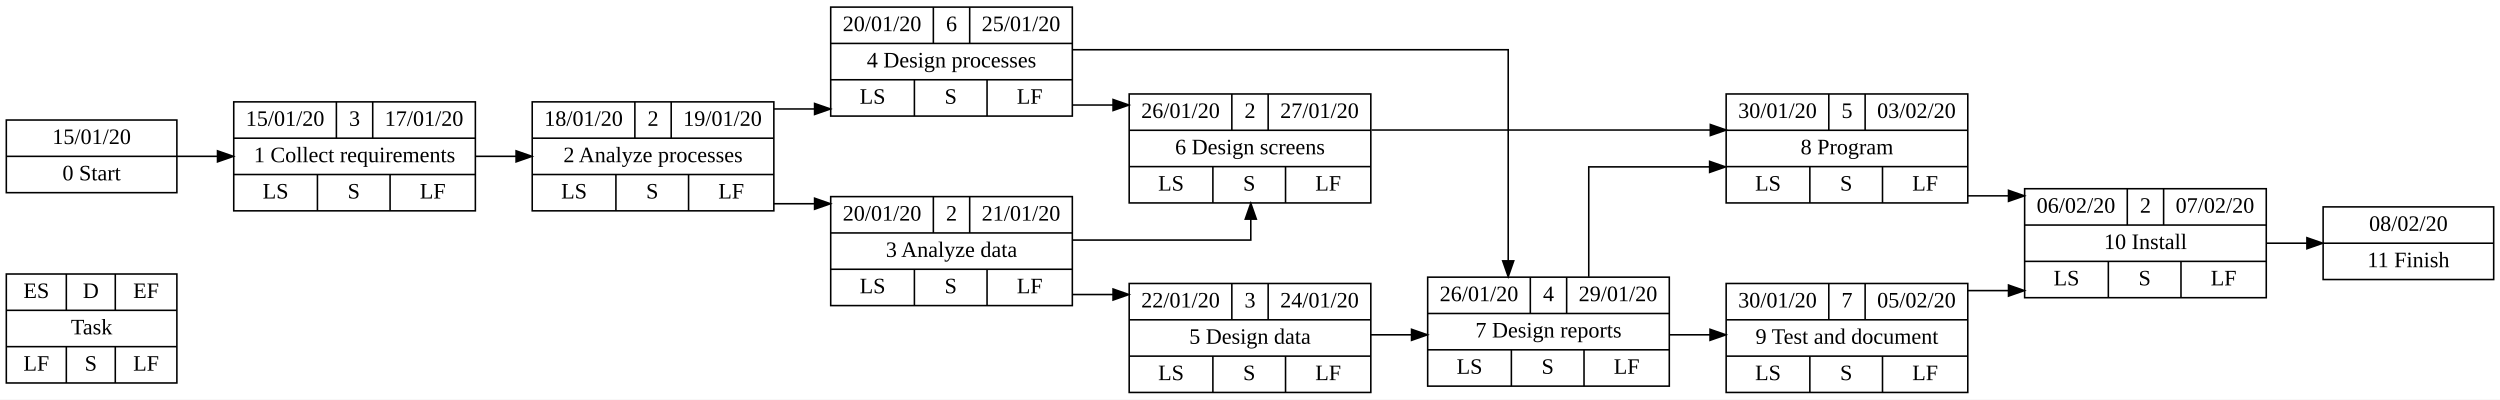
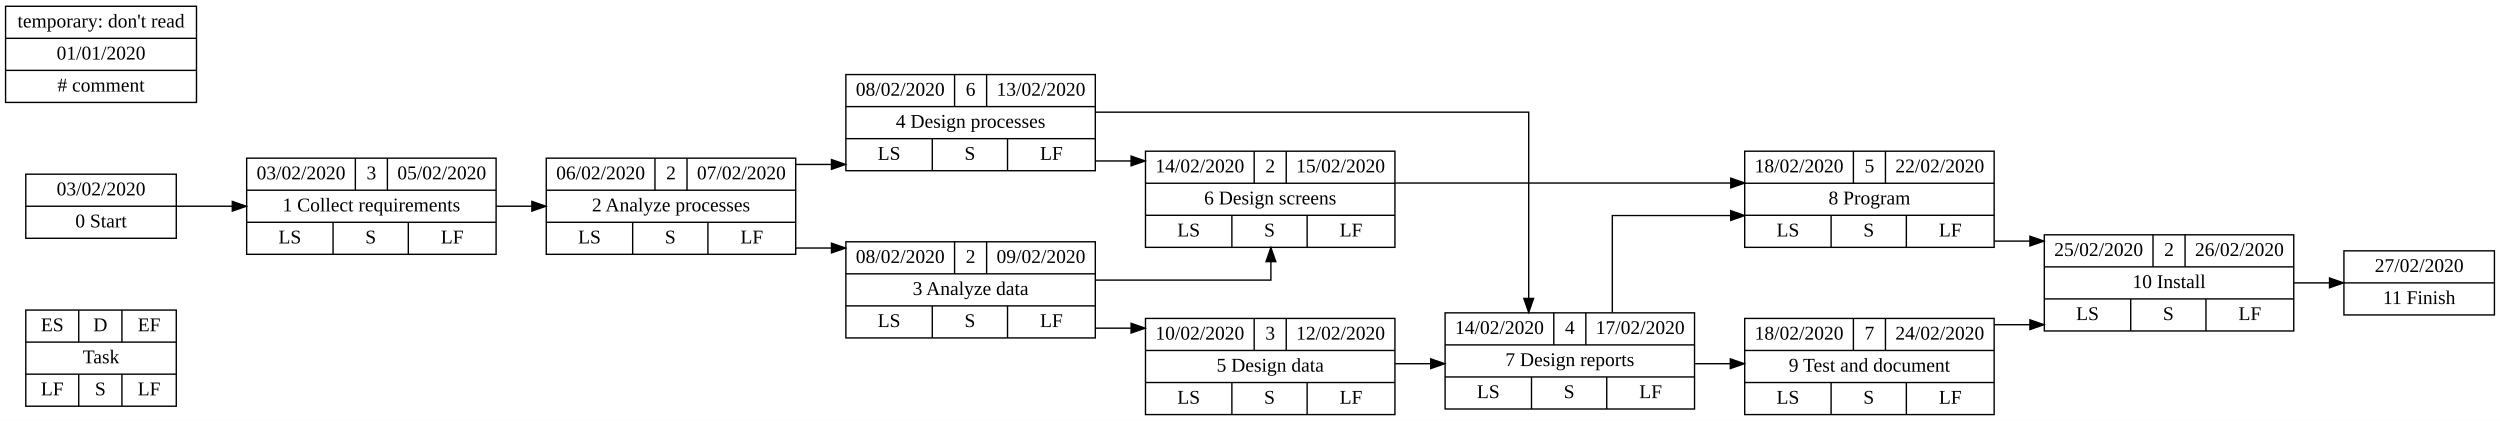
- <svg xmlns="http://www.w3.org/2000/svg" width="1583pt" height="253pt" viewBox="0.00 0.00 1583.00 253.00">
-   <g id="graph0" class="graph" transform="scale(1 1) rotate(0) translate(4 249)">
-     <polygon fill="white" stroke="none" points="-4,4 -4,-249 1579,-249 1579,4 -4,4" />
+ <svg xmlns="http://www.w3.org/2000/svg" width="1794pt" height="302pt" viewBox="0.00 0.00 1794.00 302.00">
+   <g id="graph0" class="graph" transform="scale(1 1) rotate(0) translate(4 298)">
+     <polygon fill="white" stroke="none" points="-4,4 -4,-298 1790,-298 1790,4 -4,4" />
    <g id="node1" class="node">
-       <polygon fill="none" stroke="black" points="0,-6.5 0,-75.5 108,-75.5 108,-6.5 0,-6.5" />
-       <text text-anchor="middle" x="19" y="-60.3" font-family="Times New Roman,serif" font-size="14.00">ES</text>
-       <polyline fill="none" stroke="black" points="38,-52.5 38,-75.5 " />
-       <text text-anchor="middle" x="53.5" y="-60.3" font-family="Times New Roman,serif" font-size="14.00">D</text>
-       <polyline fill="none" stroke="black" points="69,-52.5 69,-75.5 " />
-       <text text-anchor="middle" x="88.5" y="-60.3" font-family="Times New Roman,serif" font-size="14.00">EF</text>
-       <polyline fill="none" stroke="black" points="0,-52.5 108,-52.5 " />
-       <text text-anchor="middle" x="54" y="-37.3" font-family="Times New Roman,serif" font-size="14.00">Task</text>
-       <polyline fill="none" stroke="black" points="0,-29.5 108,-29.5 " />
-       <text text-anchor="middle" x="19" y="-14.3" font-family="Times New Roman,serif" font-size="14.00">LF</text>
-       <polyline fill="none" stroke="black" points="38,-6.5 38,-29.5 " />
-       <text text-anchor="middle" x="53.5" y="-14.3" font-family="Times New Roman,serif" font-size="14.00">S</text>
-       <polyline fill="none" stroke="black" points="69,-6.5 69,-29.5 " />
-       <text text-anchor="middle" x="88.5" y="-14.3" font-family="Times New Roman,serif" font-size="14.00">LF</text>
+       <polygon fill="none" stroke="black" points="14.5,-6.5 14.5,-75.5 122.5,-75.5 122.5,-6.5 14.5,-6.5" />
+       <text text-anchor="middle" x="33.5" y="-60.3" font-family="Times New Roman,serif" font-size="14.00">ES</text>
+       <polyline fill="none" stroke="black" points="52.5,-52.5 52.5,-75.5 " />
+       <text text-anchor="middle" x="68" y="-60.3" font-family="Times New Roman,serif" font-size="14.00">D</text>
+       <polyline fill="none" stroke="black" points="83.5,-52.5 83.5,-75.5 " />
+       <text text-anchor="middle" x="103" y="-60.3" font-family="Times New Roman,serif" font-size="14.00">EF</text>
+       <polyline fill="none" stroke="black" points="14.5,-52.5 122.5,-52.5 " />
+       <text text-anchor="middle" x="68.5" y="-37.3" font-family="Times New Roman,serif" font-size="14.00">Task</text>
+       <polyline fill="none" stroke="black" points="14.5,-29.5 122.5,-29.5 " />
+       <text text-anchor="middle" x="33.5" y="-14.3" font-family="Times New Roman,serif" font-size="14.00">LF</text>
+       <polyline fill="none" stroke="black" points="52.5,-6.5 52.5,-29.5 " />
+       <text text-anchor="middle" x="68" y="-14.3" font-family="Times New Roman,serif" font-size="14.00">S</text>
+       <polyline fill="none" stroke="black" points="83.5,-6.5 83.5,-29.5 " />
+       <text text-anchor="middle" x="103" y="-14.3" font-family="Times New Roman,serif" font-size="14.00">LF</text>
    </g>
    <g id="node2" class="node">
-       <polygon fill="none" stroke="black" points="0,-127 0,-173 108,-173 108,-127 0,-127" />
-       <text text-anchor="middle" x="54" y="-157.8" font-family="Times New Roman,serif" font-size="14.00">15/01/20</text>
-       <polyline fill="none" stroke="black" points="0,-150 108,-150 " />
-       <text text-anchor="middle" x="54" y="-134.8" font-family="Times New Roman,serif" font-size="14.00">0 Start</text>
+       <polygon fill="none" stroke="black" points="14.5,-127 14.5,-173 122.5,-173 122.5,-127 14.5,-127" />
+       <text text-anchor="middle" x="68.5" y="-157.8" font-family="Times New Roman,serif" font-size="14.00">03/02/2020</text>
+       <polyline fill="none" stroke="black" points="14.5,-150 122.5,-150 " />
+       <text text-anchor="middle" x="68.5" y="-134.8" font-family="Times New Roman,serif" font-size="14.00">0 Start</text>
    </g>
    <g id="node3" class="node">
-       <polygon fill="none" stroke="black" points="144,-115.5 144,-184.5 297,-184.5 297,-115.5 144,-115.5" />
-       <text text-anchor="middle" x="176.5" y="-169.3" font-family="Times New Roman,serif" font-size="14.00">15/01/20</text>
-       <polyline fill="none" stroke="black" points="209,-161.5 209,-184.5 " />
-       <text text-anchor="middle" x="220.5" y="-169.3" font-family="Times New Roman,serif" font-size="14.00">3</text>
-       <polyline fill="none" stroke="black" points="232,-161.5 232,-184.5 " />
-       <text text-anchor="middle" x="264.5" y="-169.3" font-family="Times New Roman,serif" font-size="14.00">17/01/20</text>
-       <polyline fill="none" stroke="black" points="144,-161.5 297,-161.5 " />
-       <text text-anchor="middle" x="220.5" y="-146.3" font-family="Times New Roman,serif" font-size="14.00">1 Collect requirements</text>
-       <polyline fill="none" stroke="black" points="144,-138.5 297,-138.5 " />
-       <text text-anchor="middle" x="170.5" y="-123.3" font-family="Times New Roman,serif" font-size="14.00">LS</text>
-       <polyline fill="none" stroke="black" points="197,-115.5 197,-138.5 " />
-       <text text-anchor="middle" x="220" y="-123.3" font-family="Times New Roman,serif" font-size="14.00">S</text>
-       <polyline fill="none" stroke="black" points="243,-115.5 243,-138.5 " />
-       <text text-anchor="middle" x="270" y="-123.3" font-family="Times New Roman,serif" font-size="14.00">LF</text>
+       <polygon fill="none" stroke="black" points="173,-115.5 173,-184.5 352,-184.5 352,-115.5 173,-115.5" />
+       <text text-anchor="middle" x="212" y="-169.3" font-family="Times New Roman,serif" font-size="14.00">03/02/2020</text>
+       <polyline fill="none" stroke="black" points="251,-161.5 251,-184.5 " />
+       <text text-anchor="middle" x="262.5" y="-169.3" font-family="Times New Roman,serif" font-size="14.00">3</text>
+       <polyline fill="none" stroke="black" points="274,-161.5 274,-184.5 " />
+       <text text-anchor="middle" x="313" y="-169.3" font-family="Times New Roman,serif" font-size="14.00">05/02/2020</text>
+       <polyline fill="none" stroke="black" points="173,-161.5 352,-161.5 " />
+       <text text-anchor="middle" x="262.5" y="-146.3" font-family="Times New Roman,serif" font-size="14.00">1 Collect requirements</text>
+       <polyline fill="none" stroke="black" points="173,-138.5 352,-138.5 " />
+       <text text-anchor="middle" x="204" y="-123.3" font-family="Times New Roman,serif" font-size="14.00">LS</text>
+       <polyline fill="none" stroke="black" points="235,-115.5 235,-138.5 " />
+       <text text-anchor="middle" x="262" y="-123.3" font-family="Times New Roman,serif" font-size="14.00">S</text>
+       <polyline fill="none" stroke="black" points="289,-115.5 289,-138.5 " />
+       <text text-anchor="middle" x="320.5" y="-123.3" font-family="Times New Roman,serif" font-size="14.00">LF</text>
    </g>
    <g id="edge1" class="edge">
-       <path fill="none" stroke="black" d="M108.058,-150C108.058,-150 133.73,-150 133.73,-150" />
-       <polygon fill="black" stroke="black" points="133.73,-153.5 143.73,-150 133.73,-146.5 133.73,-153.5" />
+       <path fill="none" stroke="black" d="M122.54,-150C122.54,-150 162.699,-150 162.699,-150" />
+       <polygon fill="black" stroke="black" points="162.699,-153.5 172.699,-150 162.698,-146.5 162.699,-153.5" />
    </g>
    <g id="node4" class="node">
-       <polygon fill="none" stroke="black" points="333,-115.5 333,-184.5 486,-184.5 486,-115.5 333,-115.5" />
-       <text text-anchor="middle" x="365.5" y="-169.3" font-family="Times New Roman,serif" font-size="14.00">18/01/20</text>
-       <polyline fill="none" stroke="black" points="398,-161.5 398,-184.5 " />
-       <text text-anchor="middle" x="409.5" y="-169.3" font-family="Times New Roman,serif" font-size="14.00">2</text>
-       <polyline fill="none" stroke="black" points="421,-161.5 421,-184.5 " />
-       <text text-anchor="middle" x="453.5" y="-169.3" font-family="Times New Roman,serif" font-size="14.00">19/01/20</text>
-       <polyline fill="none" stroke="black" points="333,-161.5 486,-161.5 " />
-       <text text-anchor="middle" x="409.5" y="-146.3" font-family="Times New Roman,serif" font-size="14.00">2 Analyze processes</text>
-       <polyline fill="none" stroke="black" points="333,-138.5 486,-138.5 " />
-       <text text-anchor="middle" x="359.5" y="-123.3" font-family="Times New Roman,serif" font-size="14.00">LS</text>
-       <polyline fill="none" stroke="black" points="386,-115.5 386,-138.5 " />
-       <text text-anchor="middle" x="409" y="-123.3" font-family="Times New Roman,serif" font-size="14.00">S</text>
-       <polyline fill="none" stroke="black" points="432,-115.5 432,-138.5 " />
-       <text text-anchor="middle" x="459" y="-123.3" font-family="Times New Roman,serif" font-size="14.00">LF</text>
+       <polygon fill="none" stroke="black" points="388,-115.5 388,-184.5 567,-184.5 567,-115.5 388,-115.5" />
+       <text text-anchor="middle" x="427" y="-169.3" font-family="Times New Roman,serif" font-size="14.00">06/02/2020</text>
+       <polyline fill="none" stroke="black" points="466,-161.5 466,-184.5 " />
+       <text text-anchor="middle" x="477.5" y="-169.3" font-family="Times New Roman,serif" font-size="14.00">2</text>
+       <polyline fill="none" stroke="black" points="489,-161.5 489,-184.5 " />
+       <text text-anchor="middle" x="528" y="-169.3" font-family="Times New Roman,serif" font-size="14.00">07/02/2020</text>
+       <polyline fill="none" stroke="black" points="388,-161.5 567,-161.5 " />
+       <text text-anchor="middle" x="477.5" y="-146.3" font-family="Times New Roman,serif" font-size="14.00">2 Analyze processes</text>
+       <polyline fill="none" stroke="black" points="388,-138.5 567,-138.5 " />
+       <text text-anchor="middle" x="419" y="-123.3" font-family="Times New Roman,serif" font-size="14.00">LS</text>
+       <polyline fill="none" stroke="black" points="450,-115.5 450,-138.5 " />
+       <text text-anchor="middle" x="477" y="-123.3" font-family="Times New Roman,serif" font-size="14.00">S</text>
+       <polyline fill="none" stroke="black" points="504,-115.5 504,-138.5 " />
+       <text text-anchor="middle" x="535.5" y="-123.3" font-family="Times New Roman,serif" font-size="14.00">LF</text>
    </g>
    <g id="edge2" class="edge">
-       <path fill="none" stroke="black" d="M297.101,-150C297.101,-150 322.79,-150 322.79,-150" />
-       <polygon fill="black" stroke="black" points="322.79,-153.5 332.79,-150 322.79,-146.5 322.79,-153.5" />
+       <path fill="none" stroke="black" d="M352.123,-150C352.123,-150 377.677,-150 377.677,-150" />
+       <polygon fill="black" stroke="black" points="377.677,-153.5 387.677,-150 377.677,-146.5 377.677,-153.5" />
    </g>
    <g id="node5" class="node">
-       <polygon fill="none" stroke="black" points="522,-55.5 522,-124.5 675,-124.5 675,-55.5 522,-55.5" />
-       <text text-anchor="middle" x="554.5" y="-109.3" font-family="Times New Roman,serif" font-size="14.00">20/01/20</text>
-       <polyline fill="none" stroke="black" points="587,-101.5 587,-124.5 " />
-       <text text-anchor="middle" x="598.5" y="-109.3" font-family="Times New Roman,serif" font-size="14.00">2</text>
-       <polyline fill="none" stroke="black" points="610,-101.5 610,-124.5 " />
-       <text text-anchor="middle" x="642.5" y="-109.3" font-family="Times New Roman,serif" font-size="14.00">21/01/20</text>
-       <polyline fill="none" stroke="black" points="522,-101.5 675,-101.5 " />
-       <text text-anchor="middle" x="598.5" y="-86.3" font-family="Times New Roman,serif" font-size="14.00">3 Analyze data</text>
-       <polyline fill="none" stroke="black" points="522,-78.5 675,-78.5 " />
-       <text text-anchor="middle" x="548.5" y="-63.3" font-family="Times New Roman,serif" font-size="14.00">LS</text>
-       <polyline fill="none" stroke="black" points="575,-55.5 575,-78.5 " />
-       <text text-anchor="middle" x="598" y="-63.3" font-family="Times New Roman,serif" font-size="14.00">S</text>
-       <polyline fill="none" stroke="black" points="621,-55.5 621,-78.5 " />
-       <text text-anchor="middle" x="648" y="-63.3" font-family="Times New Roman,serif" font-size="14.00">LF</text>
+       <polygon fill="none" stroke="black" points="603,-55.5 603,-124.5 782,-124.5 782,-55.5 603,-55.5" />
+       <text text-anchor="middle" x="642" y="-109.3" font-family="Times New Roman,serif" font-size="14.00">08/02/2020</text>
+       <polyline fill="none" stroke="black" points="681,-101.5 681,-124.5 " />
+       <text text-anchor="middle" x="692.5" y="-109.3" font-family="Times New Roman,serif" font-size="14.00">2</text>
+       <polyline fill="none" stroke="black" points="704,-101.5 704,-124.5 " />
+       <text text-anchor="middle" x="743" y="-109.3" font-family="Times New Roman,serif" font-size="14.00">09/02/2020</text>
+       <polyline fill="none" stroke="black" points="603,-101.5 782,-101.5 " />
+       <text text-anchor="middle" x="692.5" y="-86.3" font-family="Times New Roman,serif" font-size="14.00">3 Analyze data</text>
+       <polyline fill="none" stroke="black" points="603,-78.5 782,-78.5 " />
+       <text text-anchor="middle" x="634" y="-63.3" font-family="Times New Roman,serif" font-size="14.00">LS</text>
+       <polyline fill="none" stroke="black" points="665,-55.5 665,-78.5 " />
+       <text text-anchor="middle" x="692" y="-63.3" font-family="Times New Roman,serif" font-size="14.00">S</text>
+       <polyline fill="none" stroke="black" points="719,-55.5 719,-78.5 " />
+       <text text-anchor="middle" x="750.5" y="-63.3" font-family="Times New Roman,serif" font-size="14.00">LF</text>
    </g>
    <g id="edge3" class="edge">
-       <path fill="none" stroke="black" d="M486.101,-120C486.101,-120 511.79,-120 511.79,-120" />
-       <polygon fill="black" stroke="black" points="511.79,-123.5 521.79,-120 511.79,-116.5 511.79,-123.5" />
+       <path fill="none" stroke="black" d="M567.123,-120C567.123,-120 592.677,-120 592.677,-120" />
+       <polygon fill="black" stroke="black" points="592.677,-123.5 602.677,-120 592.677,-116.5 592.677,-123.5" />
    </g>
    <g id="node6" class="node">
-       <polygon fill="none" stroke="black" points="522,-175.5 522,-244.5 675,-244.5 675,-175.5 522,-175.5" />
-       <text text-anchor="middle" x="554.5" y="-229.3" font-family="Times New Roman,serif" font-size="14.00">20/01/20</text>
-       <polyline fill="none" stroke="black" points="587,-221.5 587,-244.5 " />
-       <text text-anchor="middle" x="598.5" y="-229.3" font-family="Times New Roman,serif" font-size="14.00">6</text>
-       <polyline fill="none" stroke="black" points="610,-221.5 610,-244.5 " />
-       <text text-anchor="middle" x="642.5" y="-229.3" font-family="Times New Roman,serif" font-size="14.00">25/01/20</text>
-       <polyline fill="none" stroke="black" points="522,-221.5 675,-221.5 " />
-       <text text-anchor="middle" x="598.5" y="-206.3" font-family="Times New Roman,serif" font-size="14.00">4 Design processes</text>
-       <polyline fill="none" stroke="black" points="522,-198.5 675,-198.5 " />
-       <text text-anchor="middle" x="548.5" y="-183.3" font-family="Times New Roman,serif" font-size="14.00">LS</text>
-       <polyline fill="none" stroke="black" points="575,-175.5 575,-198.5 " />
-       <text text-anchor="middle" x="598" y="-183.3" font-family="Times New Roman,serif" font-size="14.00">S</text>
-       <polyline fill="none" stroke="black" points="621,-175.5 621,-198.5 " />
-       <text text-anchor="middle" x="648" y="-183.3" font-family="Times New Roman,serif" font-size="14.00">LF</text>
+       <polygon fill="none" stroke="black" points="603,-175.5 603,-244.5 782,-244.5 782,-175.5 603,-175.5" />
+       <text text-anchor="middle" x="642" y="-229.3" font-family="Times New Roman,serif" font-size="14.00">08/02/2020</text>
+       <polyline fill="none" stroke="black" points="681,-221.5 681,-244.5 " />
+       <text text-anchor="middle" x="692.5" y="-229.3" font-family="Times New Roman,serif" font-size="14.00">6</text>
+       <polyline fill="none" stroke="black" points="704,-221.5 704,-244.5 " />
+       <text text-anchor="middle" x="743" y="-229.3" font-family="Times New Roman,serif" font-size="14.00">13/02/2020</text>
+       <polyline fill="none" stroke="black" points="603,-221.5 782,-221.5 " />
+       <text text-anchor="middle" x="692.5" y="-206.3" font-family="Times New Roman,serif" font-size="14.00">4 Design processes</text>
+       <polyline fill="none" stroke="black" points="603,-198.5 782,-198.5 " />
+       <text text-anchor="middle" x="634" y="-183.3" font-family="Times New Roman,serif" font-size="14.00">LS</text>
+       <polyline fill="none" stroke="black" points="665,-175.5 665,-198.5 " />
+       <text text-anchor="middle" x="692" y="-183.3" font-family="Times New Roman,serif" font-size="14.00">S</text>
+       <polyline fill="none" stroke="black" points="719,-175.5 719,-198.5 " />
+       <text text-anchor="middle" x="750.5" y="-183.3" font-family="Times New Roman,serif" font-size="14.00">LF</text>
    </g>
    <g id="edge4" class="edge">
-       <path fill="none" stroke="black" d="M486.101,-180C486.101,-180 511.79,-180 511.79,-180" />
-       <polygon fill="black" stroke="black" points="511.79,-183.5 521.79,-180 511.79,-176.5 511.79,-183.5" />
+       <path fill="none" stroke="black" d="M567.123,-180C567.123,-180 592.677,-180 592.677,-180" />
+       <polygon fill="black" stroke="black" points="592.677,-183.5 602.677,-180 592.677,-176.5 592.677,-183.5" />
    </g>
    <g id="node7" class="node">
-       <polygon fill="none" stroke="black" points="711,-0.5 711,-69.5 864,-69.5 864,-0.5 711,-0.5" />
-       <text text-anchor="middle" x="743.5" y="-54.3" font-family="Times New Roman,serif" font-size="14.00">22/01/20</text>
-       <polyline fill="none" stroke="black" points="776,-46.5 776,-69.5 " />
-       <text text-anchor="middle" x="787.5" y="-54.3" font-family="Times New Roman,serif" font-size="14.00">3</text>
-       <polyline fill="none" stroke="black" points="799,-46.5 799,-69.5 " />
-       <text text-anchor="middle" x="831.5" y="-54.3" font-family="Times New Roman,serif" font-size="14.00">24/01/20</text>
-       <polyline fill="none" stroke="black" points="711,-46.5 864,-46.5 " />
-       <text text-anchor="middle" x="787.5" y="-31.3" font-family="Times New Roman,serif" font-size="14.00">5 Design data</text>
-       <polyline fill="none" stroke="black" points="711,-23.5 864,-23.5 " />
-       <text text-anchor="middle" x="737.5" y="-8.3" font-family="Times New Roman,serif" font-size="14.00">LS</text>
-       <polyline fill="none" stroke="black" points="764,-0.5 764,-23.5 " />
-       <text text-anchor="middle" x="787" y="-8.3" font-family="Times New Roman,serif" font-size="14.00">S</text>
-       <polyline fill="none" stroke="black" points="810,-0.5 810,-23.5 " />
-       <text text-anchor="middle" x="837" y="-8.3" font-family="Times New Roman,serif" font-size="14.00">LF</text>
+       <polygon fill="none" stroke="black" points="818,-0.5 818,-69.5 997,-69.5 997,-0.5 818,-0.5" />
+       <text text-anchor="middle" x="857" y="-54.3" font-family="Times New Roman,serif" font-size="14.00">10/02/2020</text>
+       <polyline fill="none" stroke="black" points="896,-46.5 896,-69.5 " />
+       <text text-anchor="middle" x="907.5" y="-54.3" font-family="Times New Roman,serif" font-size="14.00">3</text>
+       <polyline fill="none" stroke="black" points="919,-46.5 919,-69.5 " />
+       <text text-anchor="middle" x="958" y="-54.3" font-family="Times New Roman,serif" font-size="14.00">12/02/2020</text>
+       <polyline fill="none" stroke="black" points="818,-46.5 997,-46.5 " />
+       <text text-anchor="middle" x="907.5" y="-31.3" font-family="Times New Roman,serif" font-size="14.00">5 Design data</text>
+       <polyline fill="none" stroke="black" points="818,-23.5 997,-23.5 " />
+       <text text-anchor="middle" x="849" y="-8.3" font-family="Times New Roman,serif" font-size="14.00">LS</text>
+       <polyline fill="none" stroke="black" points="880,-0.5 880,-23.5 " />
+       <text text-anchor="middle" x="907" y="-8.3" font-family="Times New Roman,serif" font-size="14.00">S</text>
+       <polyline fill="none" stroke="black" points="934,-0.5 934,-23.5 " />
+       <text text-anchor="middle" x="965.5" y="-8.3" font-family="Times New Roman,serif" font-size="14.00">LF</text>
    </g>
    <g id="edge5" class="edge">
-       <path fill="none" stroke="black" d="M675.101,-62.5C675.101,-62.5 700.79,-62.5 700.79,-62.5" />
-       <polygon fill="black" stroke="black" points="700.79,-66 710.79,-62.5 700.79,-59 700.79,-66" />
+       <path fill="none" stroke="black" d="M782.123,-62.5C782.123,-62.5 807.677,-62.5 807.677,-62.5" />
+       <polygon fill="black" stroke="black" points="807.677,-66 817.677,-62.5 807.677,-59 807.677,-66" />
    </g>
    <g id="node8" class="node">
-       <polygon fill="none" stroke="black" points="711,-120.5 711,-189.5 864,-189.5 864,-120.5 711,-120.5" />
-       <text text-anchor="middle" x="743.5" y="-174.3" font-family="Times New Roman,serif" font-size="14.00">26/01/20</text>
-       <polyline fill="none" stroke="black" points="776,-166.5 776,-189.5 " />
-       <text text-anchor="middle" x="787.5" y="-174.3" font-family="Times New Roman,serif" font-size="14.00">2</text>
-       <polyline fill="none" stroke="black" points="799,-166.5 799,-189.5 " />
-       <text text-anchor="middle" x="831.5" y="-174.3" font-family="Times New Roman,serif" font-size="14.00">27/01/20</text>
-       <polyline fill="none" stroke="black" points="711,-166.5 864,-166.5 " />
-       <text text-anchor="middle" x="787.5" y="-151.3" font-family="Times New Roman,serif" font-size="14.00">6 Design screens</text>
-       <polyline fill="none" stroke="black" points="711,-143.5 864,-143.5 " />
-       <text text-anchor="middle" x="737.5" y="-128.3" font-family="Times New Roman,serif" font-size="14.00">LS</text>
-       <polyline fill="none" stroke="black" points="764,-120.5 764,-143.5 " />
-       <text text-anchor="middle" x="787" y="-128.3" font-family="Times New Roman,serif" font-size="14.00">S</text>
-       <polyline fill="none" stroke="black" points="810,-120.5 810,-143.5 " />
-       <text text-anchor="middle" x="837" y="-128.3" font-family="Times New Roman,serif" font-size="14.00">LF</text>
+       <polygon fill="none" stroke="black" points="818,-120.5 818,-189.5 997,-189.5 997,-120.5 818,-120.5" />
+       <text text-anchor="middle" x="857" y="-174.3" font-family="Times New Roman,serif" font-size="14.00">14/02/2020</text>
+       <polyline fill="none" stroke="black" points="896,-166.5 896,-189.5 " />
+       <text text-anchor="middle" x="907.5" y="-174.3" font-family="Times New Roman,serif" font-size="14.00">2</text>
+       <polyline fill="none" stroke="black" points="919,-166.5 919,-189.5 " />
+       <text text-anchor="middle" x="958" y="-174.3" font-family="Times New Roman,serif" font-size="14.00">15/02/2020</text>
+       <polyline fill="none" stroke="black" points="818,-166.5 997,-166.5 " />
+       <text text-anchor="middle" x="907.5" y="-151.3" font-family="Times New Roman,serif" font-size="14.00">6 Design screens</text>
+       <polyline fill="none" stroke="black" points="818,-143.5 997,-143.5 " />
+       <text text-anchor="middle" x="849" y="-128.3" font-family="Times New Roman,serif" font-size="14.00">LS</text>
+       <polyline fill="none" stroke="black" points="880,-120.5 880,-143.5 " />
+       <text text-anchor="middle" x="907" y="-128.3" font-family="Times New Roman,serif" font-size="14.00">S</text>
+       <polyline fill="none" stroke="black" points="934,-120.5 934,-143.5 " />
+       <text text-anchor="middle" x="965.5" y="-128.3" font-family="Times New Roman,serif" font-size="14.00">LF</text>
    </g>
    <g id="edge6" class="edge">
-       <path fill="none" stroke="black" d="M675.031,-97C727.624,-97 788,-97 788,-97 788,-97 788,-110.257 788,-110.257" />
-       <polygon fill="black" stroke="black" points="784.5,-110.257 788,-120.257 791.5,-110.257 784.5,-110.257" />
+       <path fill="none" stroke="black" d="M782.019,-97C841.228,-97 908,-97 908,-97 908,-97 908,-110.257 908,-110.257" />
+       <polygon fill="black" stroke="black" points="904.5,-110.257 908,-120.257 911.5,-110.257 904.5,-110.257" />
    </g>
    <g id="edge7" class="edge">
-       <path fill="none" stroke="black" d="M675.101,-182.5C675.101,-182.5 700.79,-182.5 700.79,-182.5" />
-       <polygon fill="black" stroke="black" points="700.79,-186 710.79,-182.5 700.79,-179 700.79,-186" />
+       <path fill="none" stroke="black" d="M782.123,-182.5C782.123,-182.5 807.677,-182.5 807.677,-182.5" />
+       <polygon fill="black" stroke="black" points="807.677,-186 817.677,-182.5 807.677,-179 807.677,-186" />
    </g>
    <g id="node9" class="node">
-       <polygon fill="none" stroke="black" points="900,-4.5 900,-73.5 1053,-73.5 1053,-4.5 900,-4.5" />
-       <text text-anchor="middle" x="932.5" y="-58.3" font-family="Times New Roman,serif" font-size="14.00">26/01/20</text>
-       <polyline fill="none" stroke="black" points="965,-50.5 965,-73.5 " />
-       <text text-anchor="middle" x="976.5" y="-58.3" font-family="Times New Roman,serif" font-size="14.00">4</text>
-       <polyline fill="none" stroke="black" points="988,-50.5 988,-73.5 " />
-       <text text-anchor="middle" x="1020.5" y="-58.3" font-family="Times New Roman,serif" font-size="14.00">29/01/20</text>
-       <polyline fill="none" stroke="black" points="900,-50.5 1053,-50.5 " />
-       <text text-anchor="middle" x="976.5" y="-35.3" font-family="Times New Roman,serif" font-size="14.00">7 Design reports</text>
-       <polyline fill="none" stroke="black" points="900,-27.5 1053,-27.5 " />
-       <text text-anchor="middle" x="926.5" y="-12.3" font-family="Times New Roman,serif" font-size="14.00">LS</text>
-       <polyline fill="none" stroke="black" points="953,-4.5 953,-27.5 " />
-       <text text-anchor="middle" x="976" y="-12.3" font-family="Times New Roman,serif" font-size="14.00">S</text>
-       <polyline fill="none" stroke="black" points="999,-4.5 999,-27.5 " />
-       <text text-anchor="middle" x="1026" y="-12.3" font-family="Times New Roman,serif" font-size="14.00">LF</text>
+       <polygon fill="none" stroke="black" points="1033,-4.5 1033,-73.5 1212,-73.5 1212,-4.5 1033,-4.5" />
+       <text text-anchor="middle" x="1072" y="-58.3" font-family="Times New Roman,serif" font-size="14.00">14/02/2020</text>
+       <polyline fill="none" stroke="black" points="1111,-50.5 1111,-73.5 " />
+       <text text-anchor="middle" x="1122.5" y="-58.3" font-family="Times New Roman,serif" font-size="14.00">4</text>
+       <polyline fill="none" stroke="black" points="1134,-50.5 1134,-73.5 " />
+       <text text-anchor="middle" x="1173" y="-58.3" font-family="Times New Roman,serif" font-size="14.00">17/02/2020</text>
+       <polyline fill="none" stroke="black" points="1033,-50.5 1212,-50.5 " />
+       <text text-anchor="middle" x="1122.5" y="-35.3" font-family="Times New Roman,serif" font-size="14.00">7 Design reports</text>
+       <polyline fill="none" stroke="black" points="1033,-27.5 1212,-27.5 " />
+       <text text-anchor="middle" x="1064" y="-12.3" font-family="Times New Roman,serif" font-size="14.00">LS</text>
+       <polyline fill="none" stroke="black" points="1095,-4.5 1095,-27.5 " />
+       <text text-anchor="middle" x="1122" y="-12.3" font-family="Times New Roman,serif" font-size="14.00">S</text>
+       <polyline fill="none" stroke="black" points="1149,-4.5 1149,-27.5 " />
+       <text text-anchor="middle" x="1180.5" y="-12.3" font-family="Times New Roman,serif" font-size="14.00">LF</text>
    </g>
    <g id="edge8" class="edge">
-       <path fill="none" stroke="black" d="M675.422,-217.5C779.141,-217.5 951,-217.5 951,-217.5 951,-217.5 951,-83.84 951,-83.84" />
-       <polygon fill="black" stroke="black" points="954.5,-83.84 951,-73.84 947.5,-83.84 954.5,-83.84" />
+       <path fill="none" stroke="black" d="M782.38,-217.5C900.461,-217.5 1093,-217.5 1093,-217.5 1093,-217.5 1093,-83.84 1093,-83.84" />
+       <polygon fill="black" stroke="black" points="1096.5,-83.84 1093,-73.84 1089.5,-83.84 1096.5,-83.84" />
    </g>
    <g id="edge9" class="edge">
-       <path fill="none" stroke="black" d="M864.101,-37C864.101,-37 889.79,-37 889.79,-37" />
-       <polygon fill="black" stroke="black" points="889.79,-40.5 899.79,-37 889.79,-33.5 889.79,-40.5" />
+       <path fill="none" stroke="black" d="M997.123,-37C997.123,-37 1022.68,-37 1022.68,-37" />
+       <polygon fill="black" stroke="black" points="1022.68,-40.5 1032.68,-37 1022.68,-33.5 1022.68,-40.5" />
    </g>
    <g id="node10" class="node">
-       <polygon fill="none" stroke="black" points="1089,-120.5 1089,-189.5 1242,-189.5 1242,-120.5 1089,-120.5" />
-       <text text-anchor="middle" x="1121.5" y="-174.3" font-family="Times New Roman,serif" font-size="14.00">30/01/20</text>
-       <polyline fill="none" stroke="black" points="1154,-166.5 1154,-189.5 " />
-       <text text-anchor="middle" x="1165.5" y="-174.3" font-family="Times New Roman,serif" font-size="14.00">5</text>
-       <polyline fill="none" stroke="black" points="1177,-166.5 1177,-189.5 " />
-       <text text-anchor="middle" x="1209.5" y="-174.3" font-family="Times New Roman,serif" font-size="14.00">03/02/20</text>
-       <polyline fill="none" stroke="black" points="1089,-166.5 1242,-166.5 " />
-       <text text-anchor="middle" x="1165.5" y="-151.3" font-family="Times New Roman,serif" font-size="14.00">8 Program</text>
-       <polyline fill="none" stroke="black" points="1089,-143.5 1242,-143.5 " />
-       <text text-anchor="middle" x="1115.5" y="-128.3" font-family="Times New Roman,serif" font-size="14.00">LS</text>
-       <polyline fill="none" stroke="black" points="1142,-120.5 1142,-143.5 " />
-       <text text-anchor="middle" x="1165" y="-128.3" font-family="Times New Roman,serif" font-size="14.00">S</text>
-       <polyline fill="none" stroke="black" points="1188,-120.5 1188,-143.5 " />
-       <text text-anchor="middle" x="1215" y="-128.3" font-family="Times New Roman,serif" font-size="14.00">LF</text>
+       <polygon fill="none" stroke="black" points="1248,-120.5 1248,-189.5 1427,-189.5 1427,-120.5 1248,-120.5" />
+       <text text-anchor="middle" x="1287" y="-174.3" font-family="Times New Roman,serif" font-size="14.00">18/02/2020</text>
+       <polyline fill="none" stroke="black" points="1326,-166.5 1326,-189.5 " />
+       <text text-anchor="middle" x="1337.5" y="-174.3" font-family="Times New Roman,serif" font-size="14.00">5</text>
+       <polyline fill="none" stroke="black" points="1349,-166.5 1349,-189.5 " />
+       <text text-anchor="middle" x="1388" y="-174.3" font-family="Times New Roman,serif" font-size="14.00">22/02/2020</text>
+       <polyline fill="none" stroke="black" points="1248,-166.5 1427,-166.5 " />
+       <text text-anchor="middle" x="1337.5" y="-151.3" font-family="Times New Roman,serif" font-size="14.00">8 Program</text>
+       <polyline fill="none" stroke="black" points="1248,-143.5 1427,-143.5 " />
+       <text text-anchor="middle" x="1279" y="-128.3" font-family="Times New Roman,serif" font-size="14.00">LS</text>
+       <polyline fill="none" stroke="black" points="1310,-120.5 1310,-143.5 " />
+       <text text-anchor="middle" x="1337" y="-128.3" font-family="Times New Roman,serif" font-size="14.00">S</text>
+       <polyline fill="none" stroke="black" points="1364,-120.5 1364,-143.5 " />
+       <text text-anchor="middle" x="1395.5" y="-128.3" font-family="Times New Roman,serif" font-size="14.00">LF</text>
    </g>
    <g id="edge10" class="edge">
-       <path fill="none" stroke="black" d="M864.45,-166.667C864.45,-166.667 1078.98,-166.667 1078.98,-166.667" />
-       <polygon fill="black" stroke="black" points="1078.98,-170.167 1088.98,-166.667 1078.98,-163.167 1078.98,-170.167" />
+       <path fill="none" stroke="black" d="M997.119,-166.667C997.119,-166.667 1238,-166.667 1238,-166.667" />
+       <polygon fill="black" stroke="black" points="1238,-170.167 1248,-166.667 1238,-163.167 1238,-170.167" />
    </g>
    <g id="edge11" class="edge">
-       <path fill="none" stroke="black" d="M1002,-73.742C1002,-104.092 1002,-143.333 1002,-143.333 1002,-143.333 1078.54,-143.333 1078.54,-143.333" />
-       <polygon fill="black" stroke="black" points="1078.54,-146.833 1088.54,-143.333 1078.54,-139.833 1078.54,-146.833" />
+       <path fill="none" stroke="black" d="M1153,-73.742C1153,-104.092 1153,-143.333 1153,-143.333 1153,-143.333 1237.95,-143.333 1237.95,-143.333" />
+       <polygon fill="black" stroke="black" points="1237.95,-146.833 1247.95,-143.333 1237.95,-139.833 1237.95,-146.833" />
    </g>
    <g id="node11" class="node">
-       <polygon fill="none" stroke="black" points="1089,-0.5 1089,-69.5 1242,-69.5 1242,-0.5 1089,-0.5" />
-       <text text-anchor="middle" x="1121.5" y="-54.3" font-family="Times New Roman,serif" font-size="14.00">30/01/20</text>
-       <polyline fill="none" stroke="black" points="1154,-46.5 1154,-69.5 " />
-       <text text-anchor="middle" x="1165.5" y="-54.3" font-family="Times New Roman,serif" font-size="14.00">7</text>
-       <polyline fill="none" stroke="black" points="1177,-46.5 1177,-69.5 " />
-       <text text-anchor="middle" x="1209.5" y="-54.3" font-family="Times New Roman,serif" font-size="14.00">05/02/20</text>
-       <polyline fill="none" stroke="black" points="1089,-46.5 1242,-46.5 " />
-       <text text-anchor="middle" x="1165.5" y="-31.3" font-family="Times New Roman,serif" font-size="14.00">9 Test and document</text>
-       <polyline fill="none" stroke="black" points="1089,-23.5 1242,-23.5 " />
-       <text text-anchor="middle" x="1115.5" y="-8.3" font-family="Times New Roman,serif" font-size="14.00">LS</text>
-       <polyline fill="none" stroke="black" points="1142,-0.5 1142,-23.5 " />
-       <text text-anchor="middle" x="1165" y="-8.3" font-family="Times New Roman,serif" font-size="14.00">S</text>
-       <polyline fill="none" stroke="black" points="1188,-0.5 1188,-23.5 " />
-       <text text-anchor="middle" x="1215" y="-8.3" font-family="Times New Roman,serif" font-size="14.00">LF</text>
+       <polygon fill="none" stroke="black" points="1248,-0.5 1248,-69.5 1427,-69.5 1427,-0.5 1248,-0.5" />
+       <text text-anchor="middle" x="1287" y="-54.3" font-family="Times New Roman,serif" font-size="14.00">18/02/2020</text>
+       <polyline fill="none" stroke="black" points="1326,-46.5 1326,-69.5 " />
+       <text text-anchor="middle" x="1337.5" y="-54.3" font-family="Times New Roman,serif" font-size="14.00">7</text>
+       <polyline fill="none" stroke="black" points="1349,-46.5 1349,-69.5 " />
+       <text text-anchor="middle" x="1388" y="-54.3" font-family="Times New Roman,serif" font-size="14.00">24/02/2020</text>
+       <polyline fill="none" stroke="black" points="1248,-46.5 1427,-46.5 " />
+       <text text-anchor="middle" x="1337.5" y="-31.3" font-family="Times New Roman,serif" font-size="14.00">9 Test and document</text>
+       <polyline fill="none" stroke="black" points="1248,-23.5 1427,-23.5 " />
+       <text text-anchor="middle" x="1279" y="-8.3" font-family="Times New Roman,serif" font-size="14.00">LS</text>
+       <polyline fill="none" stroke="black" points="1310,-0.5 1310,-23.5 " />
+       <text text-anchor="middle" x="1337" y="-8.3" font-family="Times New Roman,serif" font-size="14.00">S</text>
+       <polyline fill="none" stroke="black" points="1364,-0.5 1364,-23.5 " />
+       <text text-anchor="middle" x="1395.5" y="-8.3" font-family="Times New Roman,serif" font-size="14.00">LF</text>
    </g>
    <g id="edge12" class="edge">
-       <path fill="none" stroke="black" d="M1053.1,-37C1053.1,-37 1078.79,-37 1078.79,-37" />
-       <polygon fill="black" stroke="black" points="1078.79,-40.5 1088.79,-37 1078.79,-33.5 1078.79,-40.5" />
+       <path fill="none" stroke="black" d="M1212.12,-37C1212.12,-37 1237.68,-37 1237.68,-37" />
+       <polygon fill="black" stroke="black" points="1237.68,-40.5 1247.68,-37 1237.68,-33.5 1237.68,-40.5" />
    </g>
    <g id="node12" class="node">
-       <polygon fill="none" stroke="black" points="1278,-60.5 1278,-129.5 1431,-129.5 1431,-60.5 1278,-60.5" />
-       <text text-anchor="middle" x="1310.5" y="-114.3" font-family="Times New Roman,serif" font-size="14.00">06/02/20</text>
-       <polyline fill="none" stroke="black" points="1343,-106.5 1343,-129.5 " />
-       <text text-anchor="middle" x="1354.5" y="-114.3" font-family="Times New Roman,serif" font-size="14.00">2</text>
-       <polyline fill="none" stroke="black" points="1366,-106.5 1366,-129.5 " />
-       <text text-anchor="middle" x="1398.5" y="-114.3" font-family="Times New Roman,serif" font-size="14.00">07/02/20</text>
-       <polyline fill="none" stroke="black" points="1278,-106.5 1431,-106.5 " />
-       <text text-anchor="middle" x="1354.5" y="-91.3" font-family="Times New Roman,serif" font-size="14.00">10 Install</text>
-       <polyline fill="none" stroke="black" points="1278,-83.5 1431,-83.5 " />
-       <text text-anchor="middle" x="1304.5" y="-68.3" font-family="Times New Roman,serif" font-size="14.00">LS</text>
-       <polyline fill="none" stroke="black" points="1331,-60.5 1331,-83.5 " />
-       <text text-anchor="middle" x="1354" y="-68.3" font-family="Times New Roman,serif" font-size="14.00">S</text>
-       <polyline fill="none" stroke="black" points="1377,-60.5 1377,-83.5 " />
-       <text text-anchor="middle" x="1404" y="-68.3" font-family="Times New Roman,serif" font-size="14.00">LF</text>
+       <polygon fill="none" stroke="black" points="1463,-60.5 1463,-129.5 1642,-129.5 1642,-60.5 1463,-60.5" />
+       <text text-anchor="middle" x="1502" y="-114.3" font-family="Times New Roman,serif" font-size="14.00">25/02/2020</text>
+       <polyline fill="none" stroke="black" points="1541,-106.5 1541,-129.5 " />
+       <text text-anchor="middle" x="1552.5" y="-114.3" font-family="Times New Roman,serif" font-size="14.00">2</text>
+       <polyline fill="none" stroke="black" points="1564,-106.5 1564,-129.5 " />
+       <text text-anchor="middle" x="1603" y="-114.3" font-family="Times New Roman,serif" font-size="14.00">26/02/2020</text>
+       <polyline fill="none" stroke="black" points="1463,-106.5 1642,-106.5 " />
+       <text text-anchor="middle" x="1552.5" y="-91.3" font-family="Times New Roman,serif" font-size="14.00">10 Install</text>
+       <polyline fill="none" stroke="black" points="1463,-83.5 1642,-83.5 " />
+       <text text-anchor="middle" x="1494" y="-68.3" font-family="Times New Roman,serif" font-size="14.00">LS</text>
+       <polyline fill="none" stroke="black" points="1525,-60.5 1525,-83.5 " />
+       <text text-anchor="middle" x="1552" y="-68.3" font-family="Times New Roman,serif" font-size="14.00">S</text>
+       <polyline fill="none" stroke="black" points="1579,-60.5 1579,-83.5 " />
+       <text text-anchor="middle" x="1610.5" y="-68.3" font-family="Times New Roman,serif" font-size="14.00">LF</text>
    </g>
    <g id="edge13" class="edge">
-       <path fill="none" stroke="black" d="M1242.1,-125C1242.1,-125 1267.79,-125 1267.79,-125" />
-       <polygon fill="black" stroke="black" points="1267.79,-128.5 1277.79,-125 1267.79,-121.5 1267.79,-128.5" />
+       <path fill="none" stroke="black" d="M1427.12,-125C1427.12,-125 1452.68,-125 1452.68,-125" />
+       <polygon fill="black" stroke="black" points="1452.68,-128.5 1462.68,-125 1452.68,-121.5 1452.68,-128.5" />
    </g>
    <g id="edge14" class="edge">
-       <path fill="none" stroke="black" d="M1242.1,-65C1242.1,-65 1267.79,-65 1267.79,-65" />
-       <polygon fill="black" stroke="black" points="1267.79,-68.5 1277.79,-65 1267.79,-61.5 1267.79,-68.5" />
+       <path fill="none" stroke="black" d="M1427.12,-65C1427.12,-65 1452.68,-65 1452.68,-65" />
+       <polygon fill="black" stroke="black" points="1452.68,-68.5 1462.68,-65 1452.68,-61.5 1452.68,-68.5" />
    </g>
    <g id="node13" class="node">
-       <polygon fill="none" stroke="black" points="1467,-72 1467,-118 1575,-118 1575,-72 1467,-72" />
-       <text text-anchor="middle" x="1521" y="-102.8" font-family="Times New Roman,serif" font-size="14.00">08/02/20</text>
-       <polyline fill="none" stroke="black" points="1467,-95 1575,-95 " />
-       <text text-anchor="middle" x="1521" y="-79.8" font-family="Times New Roman,serif" font-size="14.00">11 Finish</text>
+       <polygon fill="none" stroke="black" points="1678,-72 1678,-118 1786,-118 1786,-72 1678,-72" />
+       <text text-anchor="middle" x="1732" y="-102.8" font-family="Times New Roman,serif" font-size="14.00">27/02/2020</text>
+       <polyline fill="none" stroke="black" points="1678,-95 1786,-95 " />
+       <text text-anchor="middle" x="1732" y="-79.8" font-family="Times New Roman,serif" font-size="14.00">11 Finish</text>
    </g>
    <g id="edge15" class="edge">
-       <path fill="none" stroke="black" d="M1431.41,-95C1431.41,-95 1456.74,-95 1456.74,-95" />
-       <polygon fill="black" stroke="black" points="1456.74,-98.5 1466.74,-95 1456.74,-91.5 1456.74,-98.5" />
+       <path fill="none" stroke="black" d="M1642.25,-95C1642.25,-95 1667.66,-95 1667.66,-95" />
+       <polygon fill="black" stroke="black" points="1667.66,-98.5 1677.66,-95 1667.66,-91.5 1667.66,-98.5" />
+     </g>
+     <g id="node14" class="node">
+       <polygon fill="none" stroke="black" points="0,-224.5 0,-293.5 137,-293.5 137,-224.5 0,-224.5" />
+       <text text-anchor="middle" x="68.5" y="-278.3" font-family="Times New Roman,serif" font-size="14.00">temporary: don't read</text>
+       <polyline fill="none" stroke="black" points="0,-270.5 137,-270.5 " />
+       <text text-anchor="middle" x="68.5" y="-255.3" font-family="Times New Roman,serif" font-size="14.00">01/01/2020</text>
+       <polyline fill="none" stroke="black" points="0,-247.5 137,-247.5 " />
+       <text text-anchor="middle" x="68.5" y="-232.3" font-family="Times New Roman,serif" font-size="14.00"># comment</text>
    </g>
  </g>
</svg>
